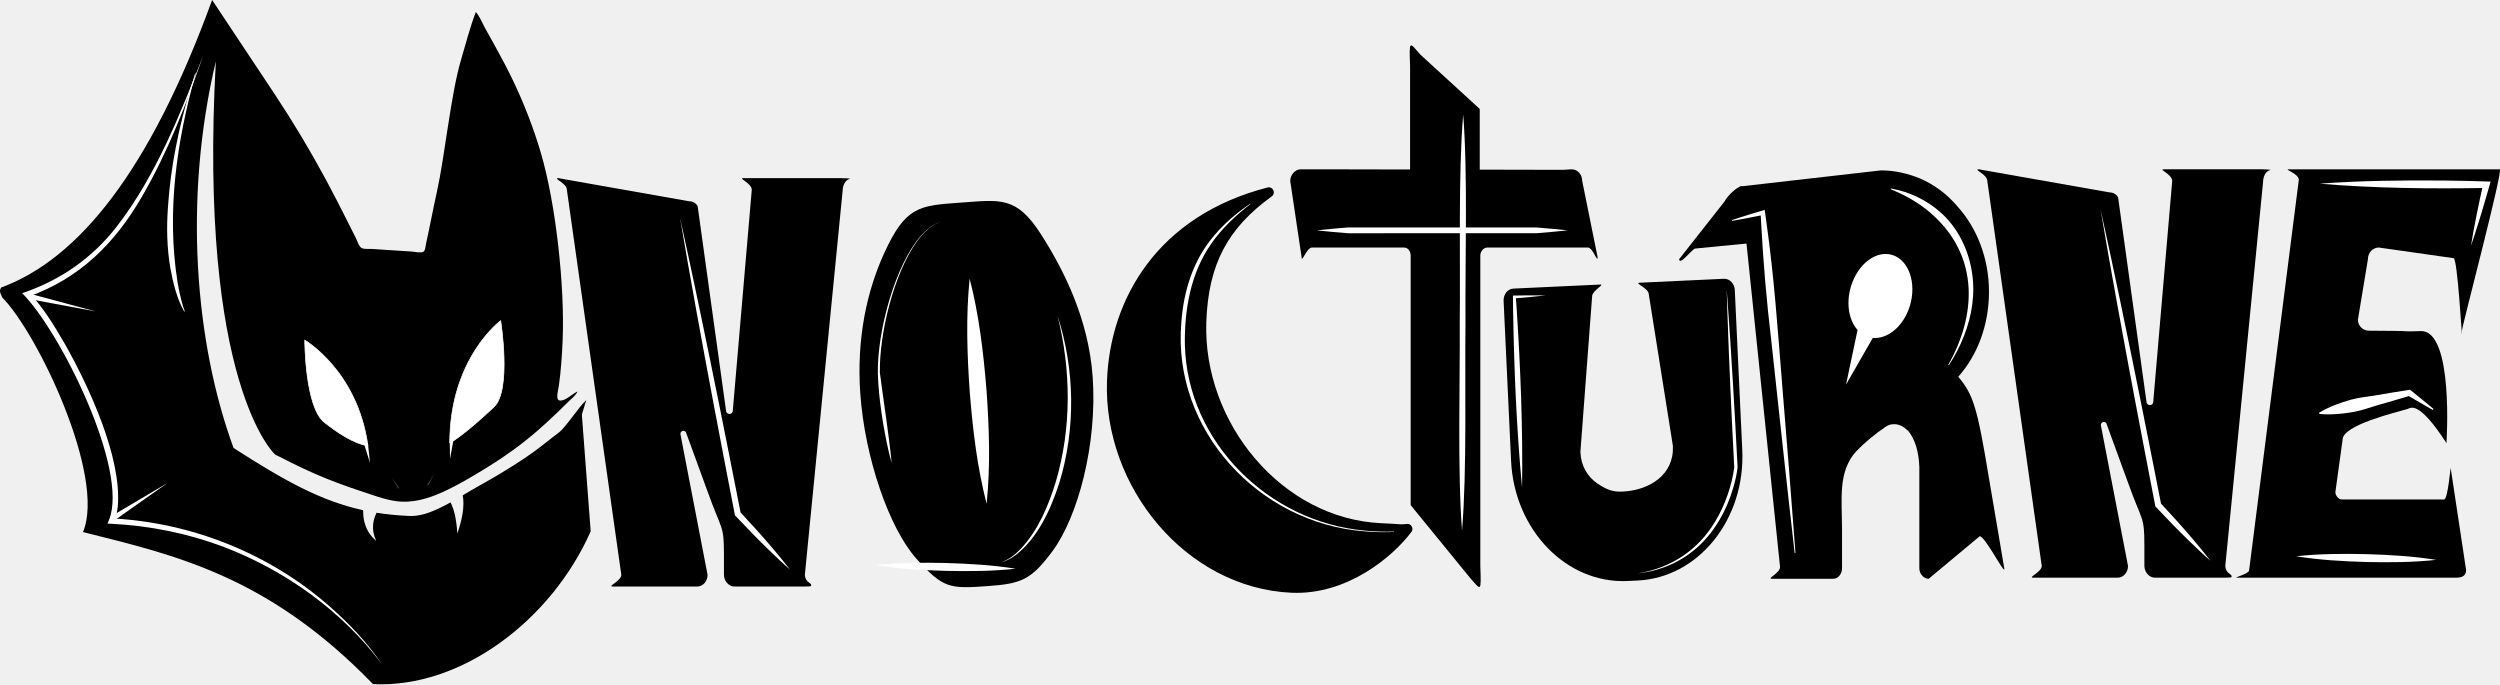
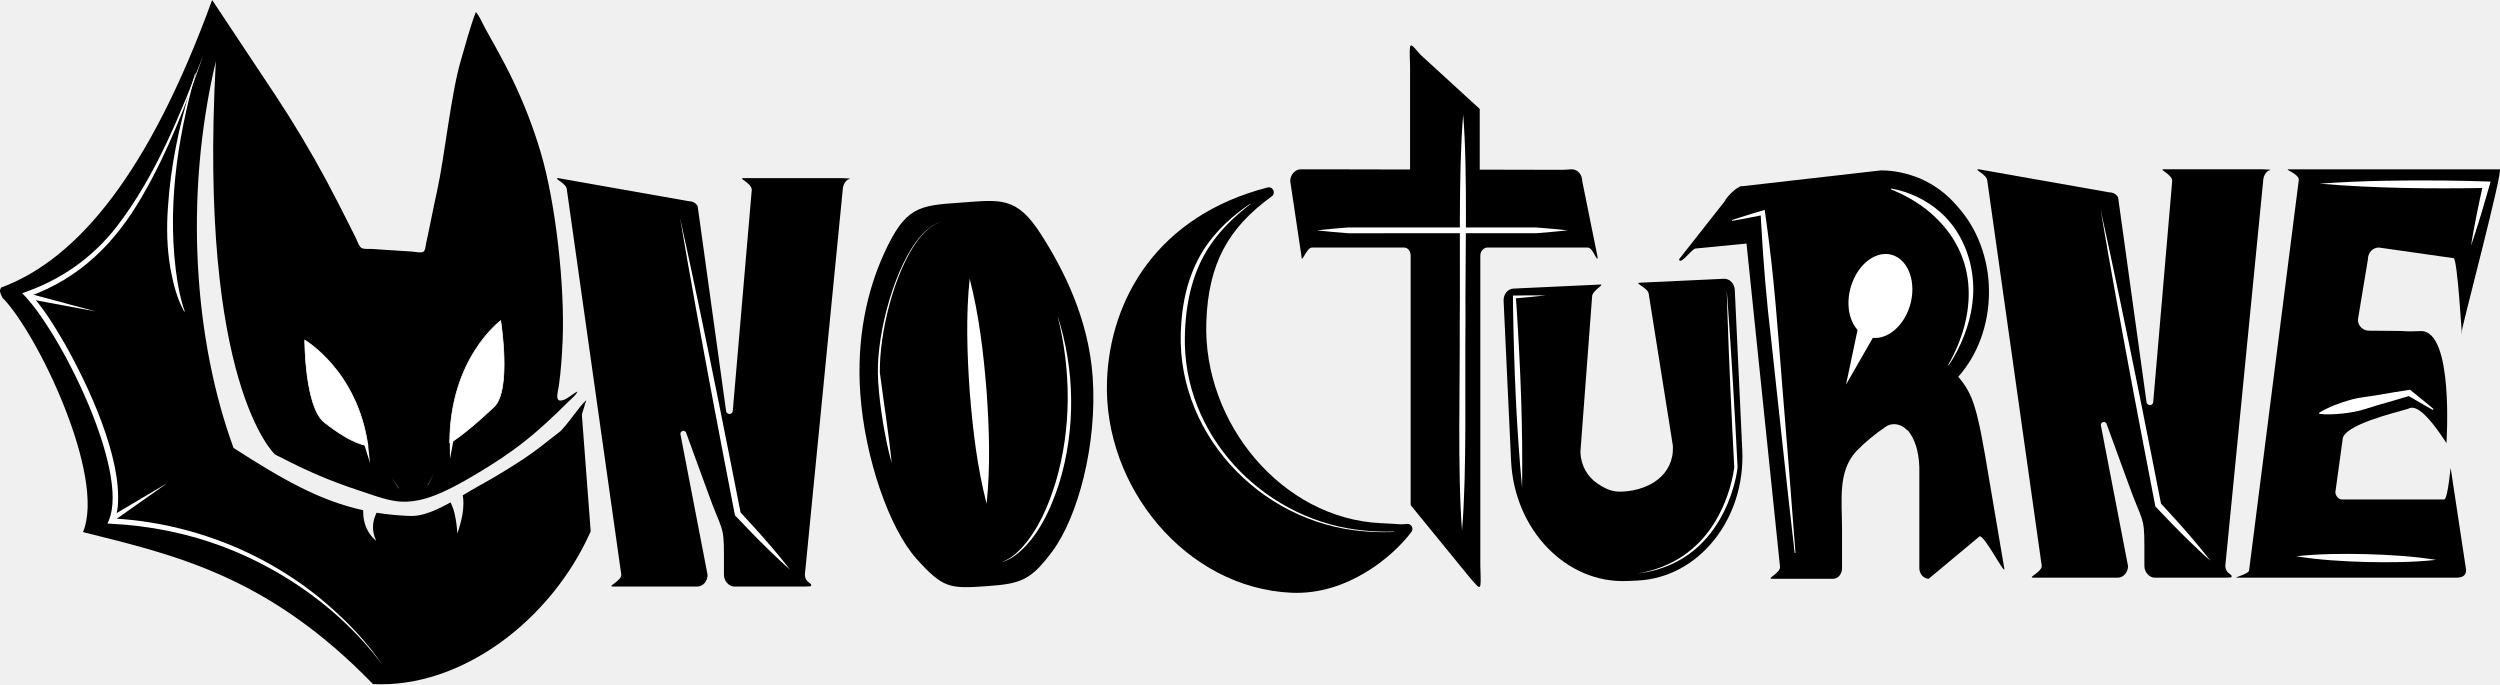
<svg xmlns="http://www.w3.org/2000/svg" id="Layer_1" viewBox="0 0 3855.09 1055.19">
  <path d="M1684.92,580.99c7.41,104.22-22.91,216.33-62.02,268.98-33.63,45.28-48.72,50.19-101.77,53.96-56.4,4.01-67.01,3.32-107.82-42.19-42.21-47.06-79.69-155.92-86.69-254.47-6.08-85.56,10.42-159.04,36.82-216.82,33.1-72.43,53.68-73.41,117.51-77.95,61.82-4.4,86.42-10.47,124.53,49.15,35.12,54.93,73.12,130.42,79.44,219.35Z" fill="#000" stroke-width="0" />
  <path d="M1495.24,429.75c14.59,56.43,21.35,114.61,26.05,172.56,4.09,57.99,6.14,116.53.13,174.51-14.65-56.42-21.4-114.61-26.05-172.56-4.05-58-6.09-116.53-.12-174.51h0Z" fill="#fff" stroke-width="0" />
  <path d="M1374.99,713.97c-5.69-20.19-9.78-41.26-13.32-61.95-3.36-20.83-6.12-41.88-7.41-62.95-5.02-63.01,21.1-166.25,58.95-217.06,10.1-13.32,22.85-25.88,39.22-30.79-16.26,5.15-28.73,17.83-38.6,31.25-35.44,49.34-57.98,141.48-57.06,202.12,5.99,46.41,13.61,92.78,18.23,139.38h0Z" fill="#fff" stroke-width="0" />
  <path d="M1630.66,486.64c26.99,83.03,28.34,174.84,2.7,258.44-12.98,40.21-33.06,84.58-67.26,110.95-7.04,5.18-14.95,9.46-23.54,11.25,12.56-3.65,23.03-12.11,31.96-21.39,26.45-28.66,42.08-65.58,53.41-102.47,24.69-83.25,23.84-172.77,2.73-256.78h0Z" fill="#fff" stroke-width="0" />
  <path d="M897.43,641.86c-.14-1.79.07-3.59.6-5.3l6.02-19.41c-10.18,8.23-31.3,41.39-41.72,49.31-20.8,15.81-33.3,26.9-55.11,41.29-21.77,14.36-44.07,27.9-66.92,40.49-9.03,4.97-17.87,10.31-26.75,15.59.78,4.29,1.08,8.47,1.08,12.5,0,5.68-.59,11.1-1.47,16.35-1.78,10.5-4.66,20.37-7.86,30.06-.74-10.16-1.88-20.27-4.08-29.78-1.1-4.74-2.48-9.32-4.24-13.49-.69-1.65-1.45-3.23-2.25-4.73-5.03,2.78-10.11,5.46-15.28,7.95-16.24,7.82-33.04,14.38-51.24,12.78-16.68-.78-32.39-2.38-47.52-4.8-2.73,5.56-4.68,11.51-5.31,17.89-.41,4.11-.24,8.39.56,12.71.79,4.32,2.23,8.66,4.2,12.86-3.55-2.99-6.84-6.47-9.67-10.47-2.83-3.99-5.19-8.5-6.9-13.36-1.72-4.86-2.81-10.03-3.3-15.28-.26-2.74-.36-5.5-.33-8.26-64.64-14.19-120.92-45.11-199.8-96.01-59.98-163.72-77.25-385.24-27.31-596.28-27.31,498.42,91.01,606.07,91.01,606.07,2.2,1.65,5.23,2.72,7.68,3.99,5.75,2.99,11.52,5.96,17.32,8.84,12.04,5.99,24.21,11.7,36.52,17.1,23.19,10.16,46.88,18.93,70.95,26.79,17.33,5.66,35.33,12.74,53.45,15.37,25.02,3.79,49.51-3.34,72.2-13.54,24.56-11.04,48.27-25.43,71.16-39.54,25.91-15.98,50.58-33.78,73.67-53.63,11.16-9.59,21.98-19.57,32.59-29.77,5.66-5.44,11.25-10.95,16.8-16.5,4.5-4.5,12-10.01,14.38-16-7.54,3.19-19.03,15.49-27.81,13.88-6.63-1.21-1.69-17.33-.99-22.4,3.31-23.69,4.91-47.51,5.88-71.4,3.33-81.93-10.41-209.32-33.64-288.08-11.25-38.12-25.65-75.33-42.77-111.19-8.62-18.06-18.06-35.72-27.73-53.25-5.08-9.2-10.22-18.37-15.34-27.54-4.45-7.98-8.29-18.36-14.39-25.12-9.21,23.82-15.51,49.1-22.82,73.57-15.51,51.94-25.26,149.75-37.02,202.68-5.97,26.86-10.99,53.93-16.92,80.79-.81,3.67-.94,10.89-4.52,12.76-3.89,2.03-13-.19-17.25-.45-13.34-.8-26.68-1.64-40.01-2.55-7.16-.49-14.32-1-21.48-1.48-4.38-.3-12.13.74-16.02-1.4-4.38-2.41-6.63-10.69-8.8-15.02-3-5.99-6-11.99-9.01-17.97-11.82-23.53-23.68-47.05-36.15-70.25-24.41-45.4-50.89-89.69-79.32-132.69L327.11,0C230.83,264.34,121.09,399.23,1.91,443.34c-4.01,5.57-.82,9.54,1.63,15.46,54.57,55.22,160.19,276.28,124.43,361.66,143.06,35.86,285.55,67.69,447.21,234.42,136.64,6.83,275.46-99.19,335.69-235.56l-13.45-177.47Z" fill="#000" stroke-width="0" />
  <path d="M588.84,1024.15c-61.04-81.8-148.74-144.41-243.72-180.77-55.45-20.95-114.28-32.77-173.46-35.7,0,0-5.88-.3-5.88-.3l2.26-5.47c31.62-77.01-76.37-293.24-133.89-349.76,58.83-19.88,108.62-54.35,146.55-103.68,60.24-78.43,96.75-171.81,132.75-263.13-26.05,74.64-54.52,149.07-94.41,217.6-41.93,72.49-96.06,126.28-175.96,154.83,0,0,1.52-6.85,1.52-6.85,22.39,23.54,39.14,51.54,55.42,79.41,36.85,65.35,88.04,174.95,81.63,250.38-.89,8.24-2.62,16.54-5.94,24.42,0,0-3.62-5.77-3.62-5.77,122.55,6.23,242.48,53.76,334.93,134.61,30.6,26.76,59.03,56.43,81.81,90.17h0Z" fill="#fff" stroke-width="0" />
  <polygon points="171.41 796.19 258.26 744.79 175.76 802.91 171.41 796.19 171.41 796.19" fill="#fff" stroke-width="0" />
  <polygon points="48.73 453.69 147.31 480.21 46.95 461.49 48.73 453.69 48.73 453.69" fill="#fff" stroke-width="0" />
  <path d="M284.13,480.58c-11.58-20.67-17.2-44.09-21.44-67.22-5.29-31.03-6.04-62.71-3.67-94.06,3.97-62.3,16.97-124.28,34.92-183.97,0,0,7.05-22.31,7.05-22.31,0,0,.86.26.86.26-29.45,104.22-45.25,214.18-28.08,321.89,1.58,9.46,3.55,19.05,5.98,28.36,1.53,5.59,3.09,11.23,5.19,16.63,0,0-.8.42-.8.42h0Z" fill="#fff" stroke-width="0" />
  <path d="M693.55,683.17s19.65-9.94,68.27-55.74c27.31-25.73,10.24-132.92,10.24-132.92,0,0-78.51,57.89-78.51,188.67Z" fill="#fff" stroke="#fff" stroke-miterlimit="10" stroke-width="1.12" />
  <path d="M567.31,687.13s-21.04.57-67.13-35.83c-30.23-23.87-30.23-126.78-30.23-126.78,0,0,81.16,47.25,97.36,162.61Z" fill="#fff" stroke="#fff" stroke-miterlimit="10" stroke-width="1.12" />
  <line x1="669.5" y1="730.1" x2="660.09" y2="747.52" fill="#3d3d3d" stroke-width="0" />
  <path d="M669.5,730.1l-8.52,17.89c-.24.5-.84.71-1.33.47-.53-.25-.73-.92-.43-1.42,0,0,10.28-16.94,10.28-16.94h0Z" fill="#3d3d3d" stroke-width="0" />
  <line x1="603.7" y1="735.6" x2="614.37" y2="752.27" fill="#3d3d3d" stroke-width="0" />
  <path d="M603.7,735.6l11.51,16.13c.32.45.22,1.08-.23,1.4-.48.34-1.16.19-1.45-.32,0,0-9.82-17.21-9.82-17.21h0Z" fill="#3d3d3d" stroke-width="0" />
  <path d="M2175.29,778.93v-384.88c0-6.65-4.23-12.35-10.15-12.35h-141.97c-8.46,0-16.07,25.19-16.07,14.75l-17.52-117.33c0-9.5,7.61-18.05,16.07-18.05h27.57s377.05.81,377.05.81l13.49-.81c9.3,0,16.07,8.55,16.07,18.05l23.72,117.33c0,10.45-6.77-14.75-15.22-14.75h-154.62c-5.92,0-11,5.7-11,12.35v478.72c1.39,41.67,1.51,37.84-16.07,18.05" fill="#000" stroke-width="0" />
  <path d="M2908.8,381.71h-65.13c-8.46,0-16.07,7.6-16.07,18.05v172.87c0,7.6-.77,27.01,5.15,27.01,2.54,0,13.64-8.35,15.33-10.25,38.06-32.29,71.71-56.66,105.54-93.7,10.99-11.4,16.92-28.5,16.92-47.49,0-37.04-27.91-66.49-61.74-66.49Z" fill="#000" stroke-width="0" />
  <path d="M3431.46,872.77c.62,11.33,9.47,12.24,9.75,15.43s-1.65,2.12-11.22,2.61h-107.21c-8.46,0-16.07-8.55-16.07-18.05v-31.34c0-46.54-3.34-36.03-24.76-95.87l-33.98-93.06c-.85-.95-2.54-1.9-3.38-1.9-2.54,0-5.07,1.9-5.07,4.75l41.96,217.42c0,9.5-6.77,18.05-16.07,18.05h-130.09c-9.3,0,13.13-8.55,13.13-18.05l-83.93-593.65c0-10.45-22.43-18.05-13.13-18.05l201.26,35.58c5.92,0,10.99,2.85,13.53,7.6l44.09,317.64c1.69,1.9,3.38,2.85,5.07,2.85,2.54,0,5.08-1.9,5.08-5.7l29.2-339.93c0-10.45-21.59-18.05-13.13-18.05h151.92c6.52.07,15.19.6,12.22,1.22-6.95,1.44-10.68,10.45-10.75,16.83l-58.4,593.65Z" fill="#000" stroke-width="0" />
  <path d="M3772.51,683.26c-43.8-67.77-55.6-53.68-59.75-52.69-18.61,5.7-100.39,24.7-100.39,47.49l-11.13,80.74c0,5.7,5.07,11.4,10.15,11.4h157.56c5.92,0,10.15-54.68,10.15-48.03l23.72,156.77c0,9.5-6.77,11.89-16.07,11.89h-337.59c-5.92,0,19.05-5.7,19.05-11.4l76.64-602.2c0-9.5-23.28-16.15-15.67-16.15h325.53c5.92,0-58.27,242.07-58.27,248.72v6.02c0,5.7-6.97-117.71-12.89-117.71l-115.21-16.4c-9.3,0-16.92,7.6-16.92,18.05l-15.42,93.08c0,10.45,8.46,17.1,16.92,17.1l42.7.35c16.79,0,8.76,1.37,36.99.27,51.79-2.01,39.91,172.7,39.91,172.7Z" fill="#000" stroke-width="0" />
  <path d="M1852.45,496.15c3.24-92.43,35.13-149.75,104.08-199.56-166.02,42.76-237.48,167.9-241.8,291.37-5.57,159.26,119.22,311.38,277.22,318.36,82.51,3.64,150.76-53.93,178.33-90.71-13.64,1.33-5.11.47-40.61-1.1-158-6.97-282.79-159.1-277.22-318.36Z" fill="#000" stroke="#000" stroke-linejoin="round" stroke-width="15.46" />
  <path d="M3019.74,580.96c22.84,27.55,29.01,45.07,47.37,156.72l23.72,139.69c0,8.55-29.64-50.45-38.1-50.45l-78.66,65.58c-7.61,0-14.38-7.6-14.38-16.15v-155.77c-.85-24.69-6.77-43.69-17.76-56.99h-.85c-5.07-5.7-12.69-9.5-20.3-9.5-4.23,0-8.46.95-12.69,3.8-16.92,11.4-32.99,24.7-45.67,37.99-28.76,31.34-21.95,75.04-21.95,119.68v60.79c0,8.55-5.92,16.15-13.53,16.15h-94.31c-9.3,0,12.28-8.55,12.28-18.05l-59.31-571.83c0-9.5-7.01-15.4.6-15.4l214.27-24.47c21.14,0,41.44,4.75,60.05,12.35,21.99,9.5,41.44,23.75,57.51,42.74,30.45,33.24,49.06,80.74,49.06,132.03s-17.76,97.83-47.37,131.08Z" fill="#000" stroke-width="0" />
  <path d="M2943.19,477.26c12.83-33.86,3.52-70.79-20.41-82.23-23.93-11.44-53.67,6.82-66.51,40.69-10.42,27.5-6.51,56.9,8.14,73.1l-17.72,84.13,20.84-36.31.41-.72,20.03-34.9c21.31,2.07,44.4-15.24,55.21-43.75Z" fill="#fff" stroke-width="0" />
  <path d="M3026.63,342.97l-412.3,40.27c-5.69.82-23.81,26.9-25.12,16.54l70.72-89.93c.75-3.39,16.37-21.48,25.6-22.65l1.57,1.84" fill="#000" stroke-width="0" />
  <path d="M2281.81,264.08v-96.06l-91.35-83.63c-17.58-19.79-17.46-23.62-16.07,18.05v161.64h107.42Z" fill="#000" stroke-width="0" />
  <path d="M2767.43,852.73c-12.58-109.07-24.15-218.25-36.04-327.4-7.19-59.93-12.29-120.19-15.6-180.47-.25-4.05-.69-12.4-.87-16.46,0,0,4.28,3.03,4.28,3.03-15.56,3.2-32.53,6.42-48.13,9.11,0,0-.3-1.21-.3-1.21,3.88-1.29,7.76-2.57,11.65-3.8,12.13-3.93,26.55-8.25,38.8-11.92.84,5.84,2.06,14.59,2.83,20.47,11.53,81.57,17.29,163.79,23.85,245.85,7.28,87.53,14.16,175.1,20.77,262.68,0,0-1.25.12-1.25.12h0Z" fill="#fff" stroke-width="0" />
  <path d="M3004.19,562.69c43.21-76.01,47.11-163.26-19.3-227.09-19.66-19.31-43.69-33.34-69.33-43.8,0,0,.3-1.06.3-1.06,28.15,4.79,55.08,17.67,76.54,36.76,32.63,28.84,49.8,72.84,50.46,115.87.54,33.92-9.09,67.17-24.44,97.12-1.89,3.64-4.4,7.96-6.36,11.57-1.17,1.97-5.73,9.21-6.93,11.21,0,0-.94-.58-.94-.58h0Z" fill="#fff" stroke-width="0" />
  <path d="M3239.03,322.38c20.54,92.8,40.81,191.19,59.65,284.46,7.37,36.12,26.57,133.63,33.93,171.04,0,0-1.18-2.31-1.18-2.31,16.69,17.97,33.21,36.11,49.12,54.79,9.2,10.8,19.37,23.03,27.96,34.29-10.72-9.24-22.15-20.26-32.41-30.12-17.93-17.39-35.25-35.38-52.42-53.52-7.47-38.66-26.09-135.12-33.07-172.6-17.58-93.55-35.74-192.28-51.57-286.04h0Z" fill="#fff" stroke-width="0" />
  <path d="M3577.06,283.24c64.13-4.81,128.5-5.38,192.77-4.84,23.58.26,47.21.79,70.79,1.61,0,0-1.71,6.03-1.71,6.03-7.62,27.08-15.85,54.64-24.66,81.35-1.3,3.84-2.57,7.69-3.93,11.52,2.5-15.77,5.68-32.19,8.76-47.83,3.1-15.37,6.64-32.15,10.09-47.49,0,0,4.84,6.25,4.84,6.25-85.67,1.41-171.52.62-256.95-6.61h0Z" fill="#fff" stroke-width="0" />
  <path d="M3756.6,863.34c-35.99,3.9-72,4.06-108.08,3.29-36.07-1.07-72.03-3.07-107.77-8.85,35.99-3.93,72-4.08,108.08-3.29,36.07,1.09,72.03,3.1,107.77,8.85h0Z" fill="#fff" stroke-width="0" />
  <path d="M3576.11,636.48c15.63-9.43,32.67-15.52,50.09-20.4,11.48-3.1,23.39-4.19,35.11-6.06,18.34-3.12,36.68-6.25,55.07-9.08,8.93,7.2,18.62,15.08,27.51,22.41,0,0,8.65,7.23,8.65,7.23,0,0-1.07,1.54-1.07,1.54l-9.81-5.54c-9.52-5.42-19.81-11.48-29.2-16.98,0,0,3.65.7,3.65.7-17.06,5.19-34.19,10.05-51.32,14.98-11.37,3.39-22.58,7.56-34.27,9.73-11.75,2.16-23.61,3.52-35.61,3.88-6.05.14-12.13.13-18.38-.58,0,0-.42-1.83-.42-1.83h0Z" fill="#fff" stroke-width="0" />
  <path d="M2030.35,355.21c16.13-1.84,32.27-3.14,48.4-4.46,32.22.11,111.83.01,145.21.04,31.87,0,114.35,0,145.21,0,16.13,1.34,32.27,2.65,48.4,4.42-16.13,1.77-32.27,3.07-48.4,4.42-30.49,0-113.61,0-145.21,0-33.75.01-112.48-.05-145.21.04-16.14-1.32-32.27-2.62-48.4-4.46h0Z" fill="#fff" stroke-width="0" />
  <path d="M2256.29,176.73c7.26,90.64,2.86,228.55,3.53,320.67-1.12,92.47,2.34,229.53-5.31,320.64-7.13-90.65-2.93-228.55-3.53-320.67,1.19-92.47-2.47-229.54,5.31-320.64h0Z" fill="#fff" stroke-width="0" />
  <polygon points="693.89 707.64 693.55 676.86 699.52 677.38 693.89 707.64 693.89 707.64" fill="#fff" stroke-width="0" />
  <polygon points="570.54 713.91 561.43 684.54 567.31 683.33 570.54 713.91 570.54 713.91" fill="#fff" stroke-width="0" />
  <path d="M2658.22,429.88c9.29-.43,16.45,7.86,16.9,17.42l11.52,246.75c4.95,106.16-67.01,196.75-161.63,201.16l-15.21.71c-94.62,4.42-174.71-79.07-179.66-185.23l-11.52-246.76c-.45-9.57,5.91-18.49,15.2-18.92l133.52-6.23c8.45-.39-12.71,9.22-12.27,18.79l-18.05,239.51c1.03,22,11.19,38.21,26.63,48.77,18.12,12.39,28.98,12.85,40.87,12.05,38.82-2.61,77.24-25.4,75.14-70.35l-37.23-234.04c-.45-9.57-23.26-17.13-13.96-17.56l129.76-6.06Z" fill="#000" stroke-width="0" />
  <path d="M2347.13,752.09c-8.69-91.61-12.41-183.66-13.91-275.65,0-1.05-.18-20.02-.18-20.65,7.84-.27,18.25-.15,26.18-.3,8.03-.02,16.05-.04,24.08.08-15.69,1.75-32.19,3.25-47.93,4.57,0,0,2.09-2.29,2.09-2.29l1.32,18.36c5.91,91.81,9.62,183.86,8.34,275.88h0Z" fill="#fff" stroke-width="0" />
  <path d="M2525.04,884.34c51.43-8.38,93.18-35.48,119.95-80.35,15.13-24.84,25.65-55.88,29.3-83.19-4.08-77.31-8.09-162.43-10.61-239.83-.31-8.37-.84-25.87-1.05-34.29,0,0,1.31,17.1,1.31,17.1,6.02,83.23,11.26,173.41,15.5,256.75-1.13,10.36-3.52,20.28-6.28,30.25-21.06,72.65-71.03,124.73-148.11,133.56h0Z" fill="#fff" stroke-width="0" />
  <path d="M1928.24,314.63c-22.6,17.44-43.76,37.24-60.12,60.74-32.08,45.29-41.92,102.25-40.99,156.82,3.88,149.62,129.62,272.75,276.69,285.92,15.22,1.57,30.56,2.01,45.87,1.57,0,0,.02.63.02.62-15.33.64-30.71.4-46.01-.97-162.78-12.56-296.1-156.58-282.07-321.76,3.55-48.97,18.03-95.93,50.19-133.84,11.12-13.34,23.82-25.31,37.44-36.03,6.04-4.76,12.27-9.27,18.61-13.59l.37.51h0Z" fill="#fff" stroke-width="0" />
  <path d="M1241.09,886.43c.62,11.33,9.47,12.24,9.75,15.43s-1.65,2.12-11.22,2.61h-107.21c-8.46,0-16.07-8.55-16.07-18.05v-31.34c0-46.54-3.34-36.03-24.76-95.87l-33.98-93.06c-.85-.95-2.54-1.9-3.38-1.9-2.54,0-5.07,1.9-5.07,4.75l41.96,217.42c0,9.5-6.77,18.05-16.07,18.05h-130.09c-9.3,0,13.13-8.55,13.13-18.05l-83.93-593.65c0-10.45-22.43-18.05-13.13-18.05l201.26,35.58c5.92,0,10.99,2.85,13.53,7.6l44.09,317.64c1.69,1.9,3.38,2.85,5.07,2.85,2.54,0,5.08-1.9,5.08-5.7l29.2-339.93c0-10.45-21.59-18.05-13.13-18.05h151.92c6.52.07,15.19.6,12.22,1.22-6.95,1.44-10.68,10.45-10.75,16.83l-58.4,593.65Z" fill="#000" stroke-width="0" />
  <path d="M1048.66,336.03c20.54,92.8,40.81,191.19,59.65,284.46,7.37,36.12,26.57,133.63,33.93,171.04,0,0-1.18-2.31-1.18-2.31,16.69,17.97,33.2,36.11,49.12,54.79,9.2,10.8,19.37,23.03,27.96,34.29-10.72-9.24-22.15-20.26-32.41-30.12-17.93-17.39-35.25-35.38-52.42-53.52-7.47-38.66-26.09-135.12-33.07-172.6-17.58-93.55-35.74-192.28-51.57-286.04h0Z" fill="#fff" stroke-width="0" />
-   <path d="M1566.23,877c-35.99,3.9-72,4.06-108.08,3.29-36.07-1.07-72.03-3.07-107.77-8.85,35.99-3.93,72-4.08,108.08-3.29,36.07,1.09,72.03,3.1,107.77,8.85h0Z" fill="#fff" stroke-width="0" />
</svg>
